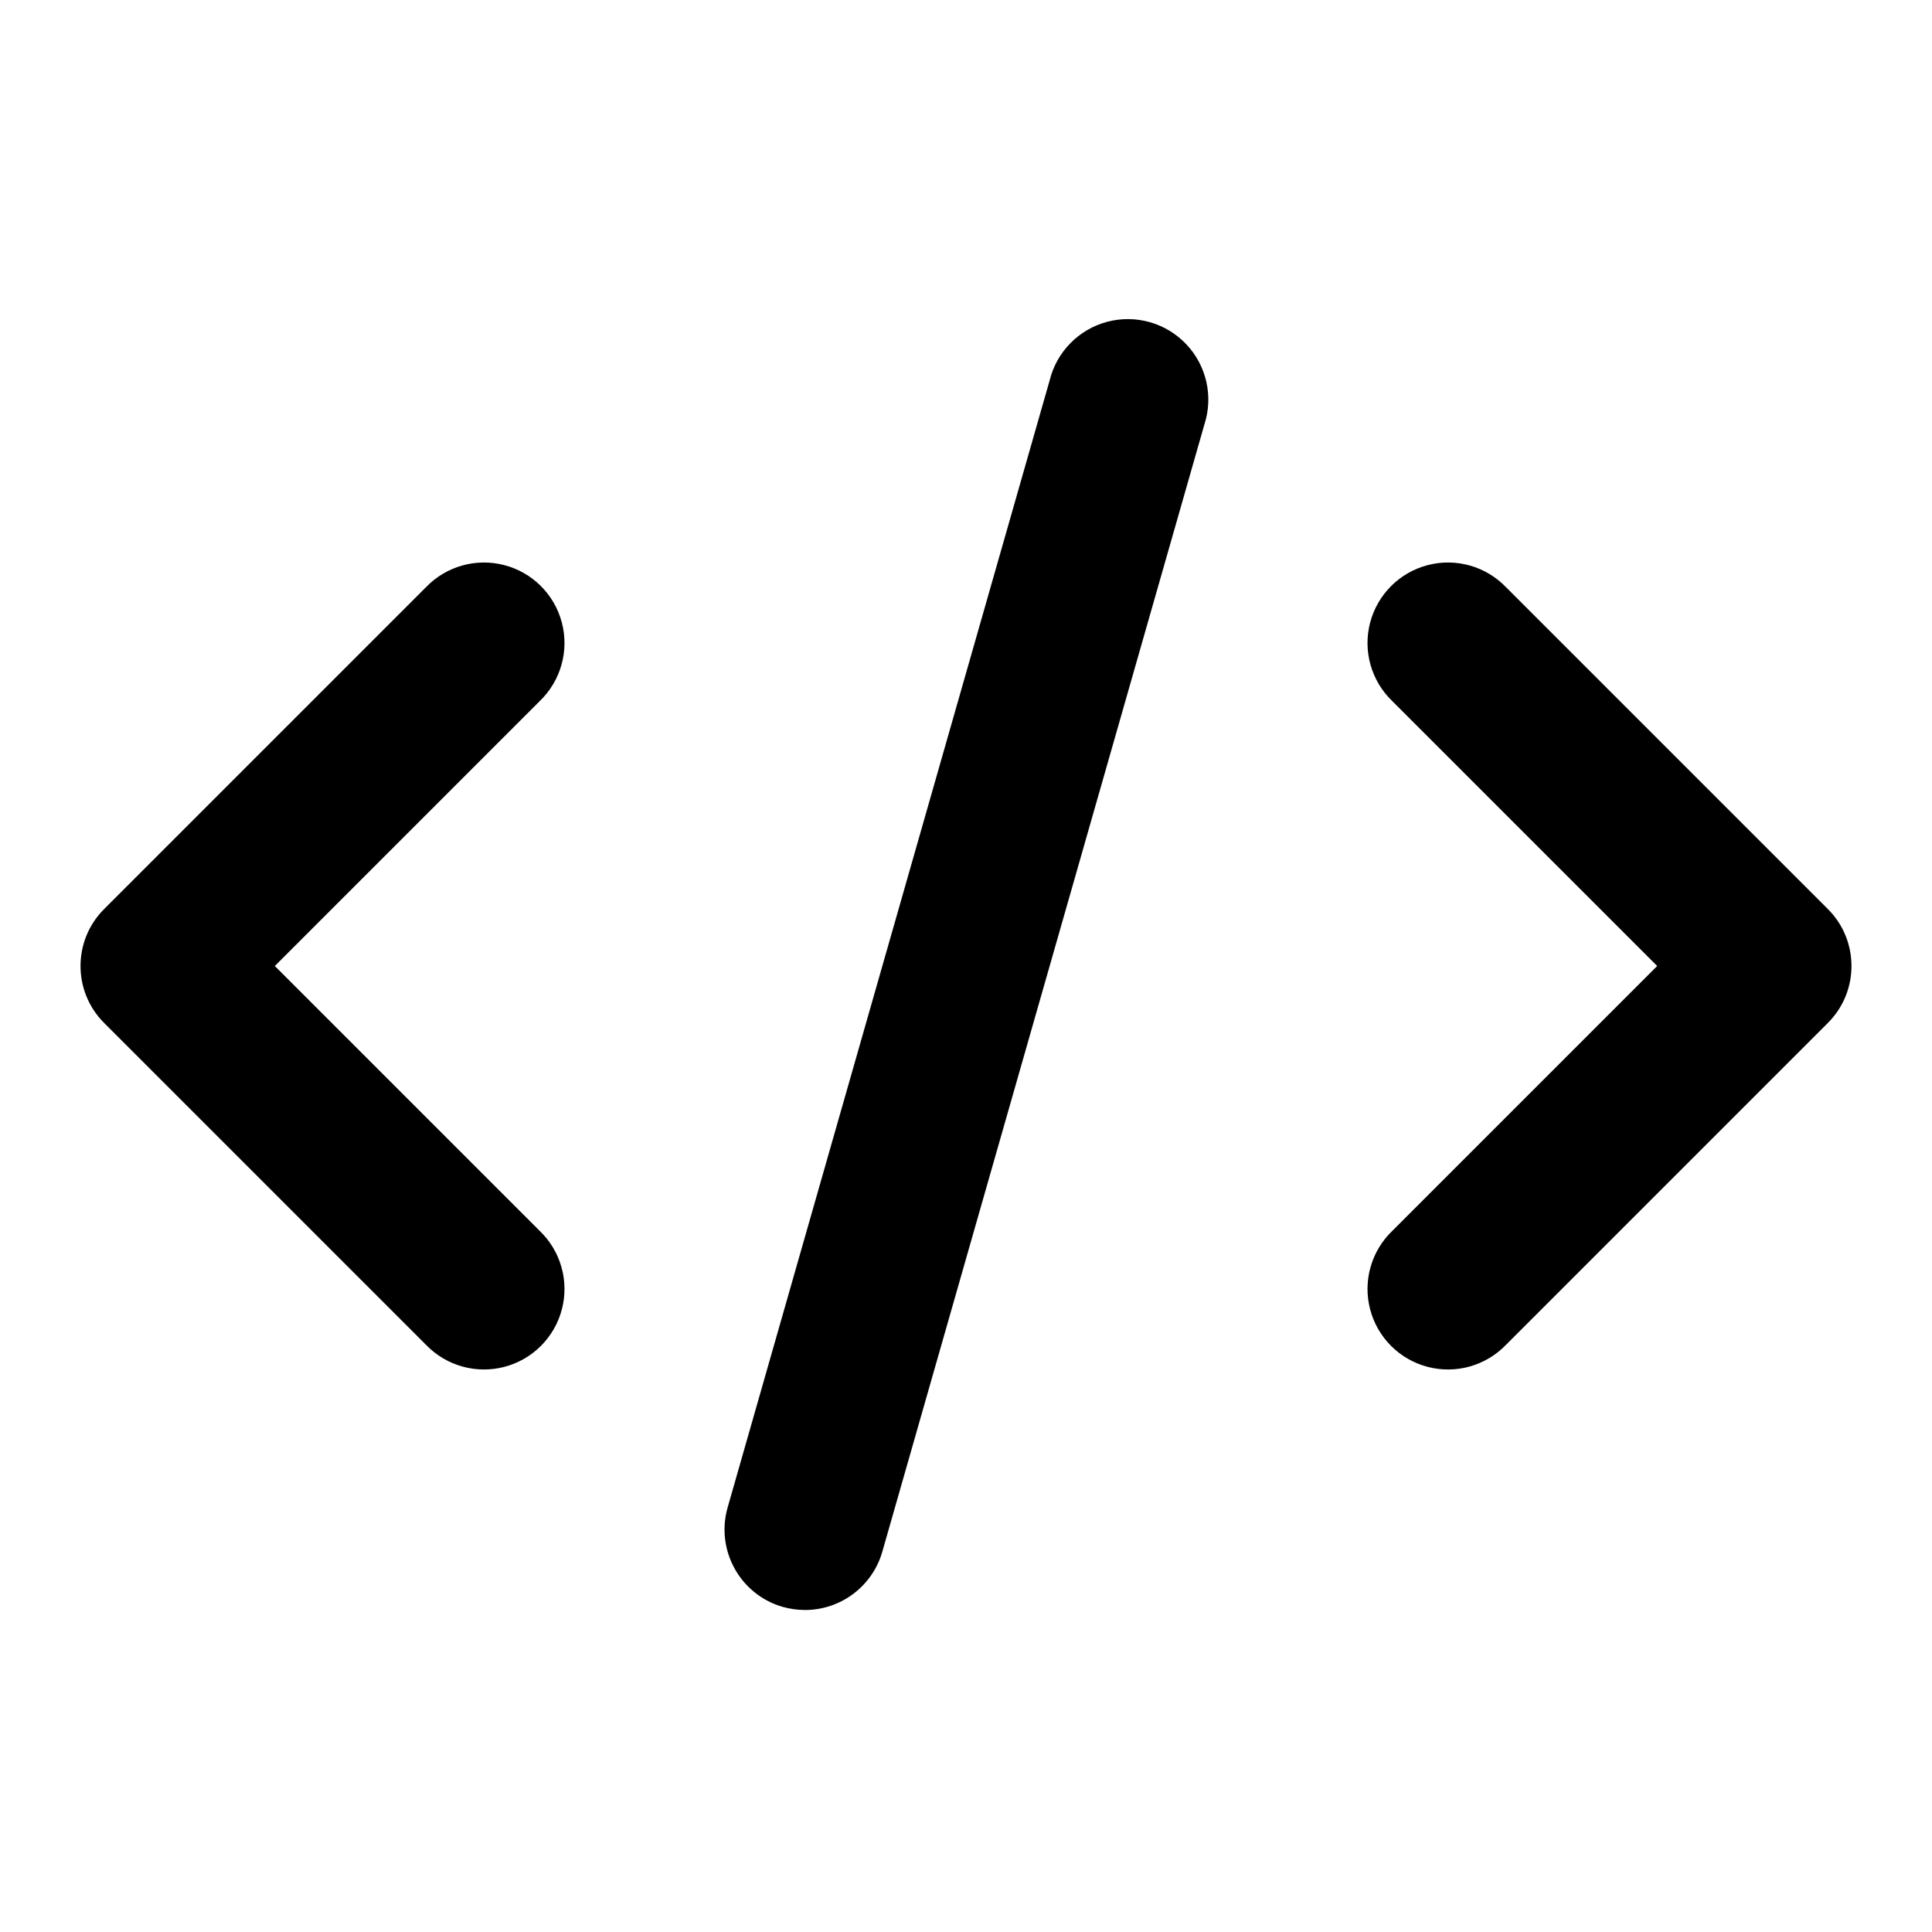
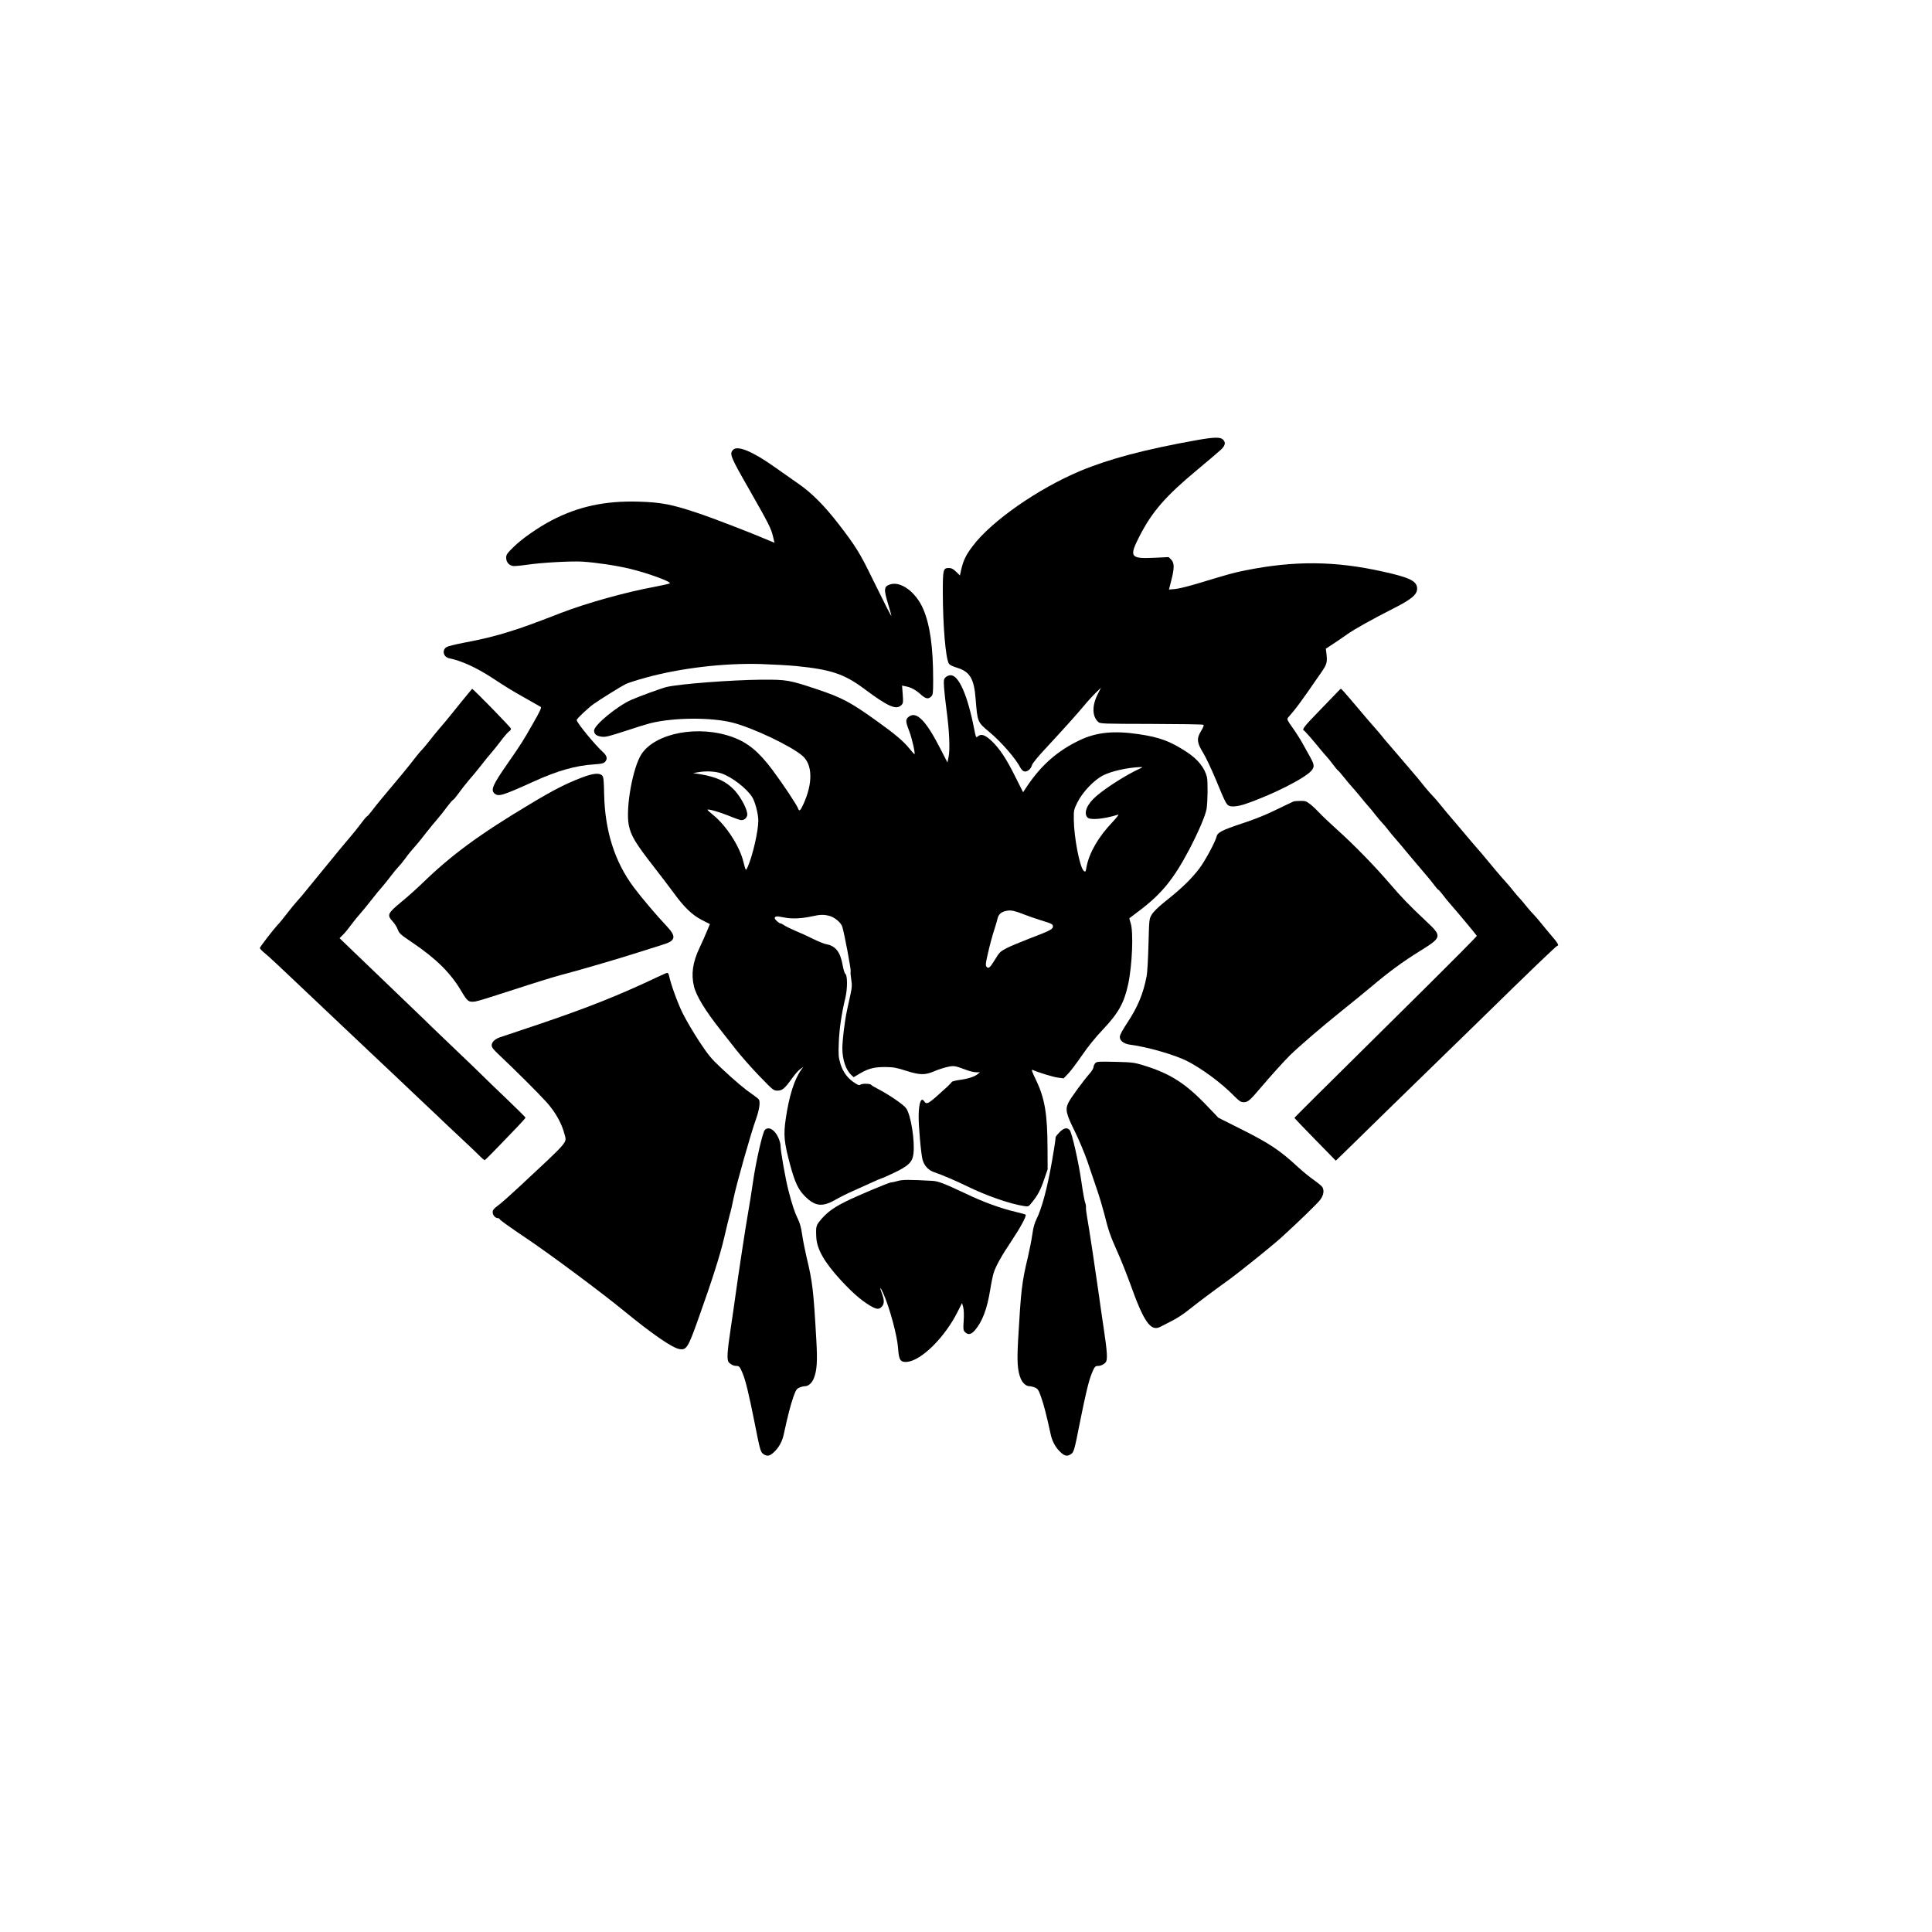
- <svg xmlns="http://www.w3.org/2000/svg" fill="#000000" width="800px" height="800px" viewBox="0 0 24 24">
-   <path d="M1.293,11.293l4-4A1,1,0,1,1,6.707,8.707L3.414,12l3.293,3.293a1,1,0,1,1-1.414,1.414l-4-4A1,1,0,0,1,1.293,11.293Zm17.414-4a1,1,0,1,0-1.414,1.414L20.586,12l-3.293,3.293a1,1,0,1,0,1.414,1.414l4-4a1,1,0,0,0,0-1.414ZM13.039,4.726l-4,14a1,1,0,0,0,.686,1.236A1.053,1.053,0,0,0,10,20a1,1,0,0,0,.961-.726l4-14a1,1,0,1,0-1.922-.548Z" />
+ <svg xmlns="http://www.w3.org/2000/svg" version="1.0" width="2000pt" height="2000pt" viewBox="0 0 2000 2000" preserveAspectRatio="xMidYMid meet">
+   <g transform="translate(0,2000) scale(0.1,-0.1)" fill="#000000" stroke="none">
+     <path d="M12390 15444 c-542 -97 -907 -194 -1209 -320 -436 -183 -918 -519 -1111 -776 -70 -92 -96 -146 -118 -238 l-15 -67 -40 39 c-29 28 -48 38 -72 38 -62 0 -65 -11 -65 -256 1 -343 29 -681 63 -734 7 -13 39 -28 80 -41 137 -41 181 -113 197 -327 19 -238 18 -236 142 -340 123 -102 273 -275 321 -369 9 -17 26 -35 38 -38 29 -10 71 23 81 62 5 20 58 85 141 174 191 206 323 353 399 444 36 44 91 104 121 133 l54 53 -35 -70 c-59 -118 -56 -228 7 -285 20 -18 45 -19 548 -20 291 -1 533 -4 540 -9 8 -5 1 -24 -24 -65 -47 -77 -43 -120 20 -222 26 -41 85 -165 131 -275 100 -242 110 -261 138 -276 26 -14 94 -7 163 16 280 94 632 272 694 351 30 38 26 62 -18 140 -21 38 -57 103 -80 144 -23 41 -69 113 -102 159 -51 71 -58 86 -47 100 7 9 34 41 60 71 26 31 88 114 137 185 50 72 116 167 148 213 61 88 65 105 53 207 l-5 40 75 49 c41 27 107 72 145 99 76 54 253 153 487 272 180 91 238 141 238 201 0 78 -73 115 -355 177 -496 111 -919 114 -1425 12 -120 -24 -163 -36 -470 -129 -102 -31 -215 -60 -252 -63 l-67 -6 24 94 c33 127 33 182 -1 216 l-26 26 -147 -7 c-250 -12 -265 8 -156 221 130 255 271 417 595 686 113 94 224 189 248 211 47 45 53 75 22 106 -27 27 -95 25 -270 -6z" />
+     <path d="M7587 15342 c-37 -41 -25 -71 170 -411 201 -353 227 -403 247 -492 l14 -58 -36 15 c-210 90 -597 239 -762 294 -269 90 -375 110 -610 117 -346 10 -624 -50 -900 -194 -139 -73 -310 -192 -392 -274 -69 -68 -78 -80 -78 -113 0 -50 36 -86 85 -86 19 0 79 6 133 14 147 22 454 39 572 32 149 -10 355 -41 495 -75 188 -46 427 -134 409 -150 -5 -4 -76 -20 -159 -36 -295 -54 -704 -168 -970 -271 -311 -120 -384 -146 -517 -188 -160 -51 -287 -82 -493 -121 -77 -15 -152 -33 -167 -41 -57 -29 -41 -106 24 -119 121 -24 276 -94 433 -196 170 -111 206 -133 355 -217 80 -45 151 -86 158 -90 10 -7 -11 -51 -84 -178 -103 -180 -119 -206 -261 -410 -152 -219 -175 -271 -135 -307 41 -37 79 -26 414 126 237 108 432 163 617 174 73 5 98 10 113 25 29 29 23 63 -18 100 -86 78 -274 307 -274 334 0 14 112 120 175 166 65 46 278 179 331 206 23 12 115 41 205 66 362 100 812 153 1193 142 120 -4 287 -13 370 -21 357 -36 494 -81 700 -234 252 -188 334 -223 387 -170 19 19 20 28 14 111 l-7 91 38 -8 c52 -9 101 -35 156 -84 51 -46 78 -51 108 -21 18 18 20 33 20 173 0 337 -32 565 -102 731 -75 175 -232 293 -344 256 -65 -22 -67 -49 -19 -207 19 -64 34 -117 33 -119 -4 -3 -66 119 -202 396 -125 257 -170 328 -344 554 -145 188 -276 320 -412 415 -58 40 -168 117 -245 172 -236 168 -392 232 -438 181z" />
+     <path d="M9789 12989 c-20 -20 -21 -29 -16 -108 3 -47 15 -153 26 -236 28 -207 37 -404 21 -479 l-12 -59 -77 149 c-146 286 -245 386 -324 324 -34 -27 -34 -47 4 -145 28 -71 65 -232 56 -242 -2 -2 -26 24 -53 58 -58 73 -151 152 -329 279 -281 202 -366 247 -628 335 -288 96 -313 100 -572 99 -315 -3 -855 -44 -985 -76 -54 -13 -284 -97 -365 -133 -145 -63 -385 -262 -385 -317 0 -37 22 -56 76 -64 41 -6 72 2 248 59 110 37 228 73 261 81 241 59 626 62 850 5 210 -54 602 -240 722 -343 105 -91 109 -282 11 -498 -32 -70 -44 -81 -55 -50 -17 44 -153 249 -267 402 -142 190 -254 282 -413 340 -351 127 -796 44 -942 -176 -91 -138 -166 -559 -132 -735 22 -110 69 -188 261 -434 69 -88 160 -209 204 -268 107 -148 193 -231 294 -282 l81 -41 -33 -79 c-18 -44 -52 -119 -74 -166 -71 -149 -89 -272 -58 -400 23 -98 120 -257 279 -456 34 -43 103 -131 154 -196 51 -65 159 -188 241 -273 146 -151 149 -154 191 -154 50 0 74 21 154 132 26 37 62 77 80 90 l32 23 -22 -31 c-70 -98 -124 -269 -158 -499 -26 -175 -19 -248 46 -489 49 -179 83 -252 153 -321 103 -103 179 -112 312 -36 47 27 129 68 182 91 53 23 139 62 191 86 51 24 98 44 102 44 5 0 64 26 132 58 152 73 192 111 203 198 16 135 -27 406 -77 473 -27 37 -178 140 -286 196 -39 20 -73 40 -75 45 -5 13 -95 15 -110 2 -12 -9 -24 -6 -59 17 -73 46 -124 114 -149 199 -20 68 -22 90 -17 216 5 142 29 305 68 465 23 96 23 236 -1 251 -7 4 -18 42 -26 84 -24 139 -73 204 -168 221 -22 3 -85 29 -140 56 -56 28 -139 66 -186 85 -46 20 -96 44 -111 55 -15 10 -31 19 -37 19 -16 0 -62 41 -62 55 0 21 22 23 95 8 79 -17 179 -13 290 11 84 19 122 20 180 5 54 -14 120 -68 134 -112 20 -61 92 -442 87 -462 -3 -10 0 -49 6 -85 9 -54 8 -79 -6 -145 -10 -44 -26 -120 -37 -170 -26 -121 -49 -314 -49 -400 1 -116 36 -220 92 -273 l25 -23 68 40 c87 51 148 66 265 65 81 -1 112 -7 208 -38 145 -46 197 -47 295 -5 40 17 100 37 135 44 68 15 74 14 204 -34 32 -12 74 -21 95 -21 l38 0 -25 -20 c-34 -27 -100 -48 -190 -60 -41 -6 -77 -15 -78 -21 -2 -5 -23 -27 -45 -48 -203 -186 -212 -191 -241 -150 -30 44 -54 -16 -56 -146 -3 -102 25 -410 41 -463 19 -63 61 -107 121 -127 61 -19 231 -92 333 -142 205 -101 454 -187 596 -208 45 -7 47 -6 81 37 60 74 88 125 126 236 l37 107 -1 215 c-1 357 -28 519 -119 709 -40 82 -50 111 -37 106 65 -29 221 -76 267 -81 l56 -7 47 49 c26 27 90 112 142 188 60 88 139 186 215 266 165 175 221 276 264 472 42 198 56 542 25 634 -8 25 -14 47 -12 49 2 1 48 37 103 78 230 174 352 324 513 627 98 187 171 358 183 429 11 74 14 283 3 327 -23 95 -93 183 -207 258 -172 113 -282 154 -500 186 -256 38 -436 20 -609 -62 -229 -109 -398 -257 -545 -476 l-42 -63 -77 153 c-95 192 -164 296 -247 376 -70 66 -111 80 -147 47 -16 -14 -18 -9 -34 72 -69 355 -160 563 -245 563 -18 0 -40 -9 -52 -21z m1995 -953 c-127 -59 -329 -187 -431 -274 -99 -83 -139 -177 -96 -224 27 -30 167 -18 318 29 11 3 -16 -32 -62 -81 -142 -149 -236 -312 -264 -454 -11 -61 -12 -62 -31 -46 -41 38 -100 345 -102 529 -1 97 0 103 37 178 53 107 173 234 268 281 88 44 250 80 379 85 35 1 35 1 -16 -23z m-4316 -42 c107 -37 257 -151 317 -243 31 -45 65 -177 65 -246 0 -107 -57 -357 -108 -475 -22 -49 -21 -51 -48 55 -40 158 -176 368 -309 476 -36 29 -63 54 -61 57 10 9 119 -22 221 -63 60 -25 118 -45 128 -45 32 0 55 19 62 50 10 44 -60 182 -130 258 -85 92 -186 139 -355 167 l-75 12 65 11 c76 12 165 7 228 -14z m3132 -1460 c47 -18 123 -45 170 -59 120 -37 130 -42 130 -65 0 -29 -31 -45 -231 -121 -99 -38 -212 -85 -250 -105 -65 -34 -74 -43 -121 -121 -51 -83 -66 -95 -87 -69 -9 10 -7 36 9 107 24 109 54 219 82 304 10 33 21 69 23 80 11 53 41 78 105 88 40 6 79 -3 170 -39z" />
+     <path d="M4795 12758 c-49 -61 -114 -140 -143 -177 -29 -36 -76 -92 -104 -124 -28 -32 -75 -90 -105 -129 -30 -39 -65 -80 -77 -92 -12 -11 -47 -53 -77 -92 -51 -68 -179 -223 -328 -399 -37 -44 -87 -106 -110 -137 -24 -32 -47 -58 -51 -58 -4 0 -34 -35 -66 -79 -33 -43 -80 -103 -106 -132 -26 -30 -73 -86 -105 -125 -90 -111 -207 -254 -257 -314 -25 -30 -67 -82 -94 -115 -26 -33 -67 -82 -93 -110 -25 -27 -69 -81 -98 -119 -56 -72 -86 -109 -111 -135 -46 -50 -180 -224 -180 -235 0 -7 24 -32 53 -55 46 -38 163 -147 451 -421 110 -105 242 -229 355 -336 226 -213 273 -257 361 -341 52 -49 138 -130 190 -179 52 -49 115 -109 141 -134 26 -25 109 -103 185 -175 76 -71 157 -148 179 -170 23 -22 97 -92 165 -155 68 -63 150 -141 181 -172 31 -32 61 -58 66 -58 4 0 62 57 128 126 66 69 159 166 208 216 48 50 87 94 87 98 0 4 -86 90 -192 191 -106 101 -222 213 -258 249 -36 36 -155 151 -265 255 -110 105 -227 217 -261 250 -33 33 -107 105 -165 160 -235 225 -529 508 -653 627 l-131 126 34 34 c19 18 52 58 74 88 22 30 54 71 71 91 71 82 92 108 155 188 36 47 84 105 107 130 22 26 62 75 89 111 27 36 62 79 78 95 17 17 48 55 70 85 36 50 63 83 131 160 12 14 53 65 91 114 39 49 90 112 115 140 25 28 69 84 98 124 30 39 58 72 62 72 5 0 30 30 56 66 26 37 75 99 108 138 34 39 74 87 89 106 86 109 122 154 144 178 14 15 56 68 94 117 37 50 77 96 88 103 12 7 21 20 21 28 0 13 -394 416 -403 413 -1 0 -42 -50 -92 -111z" />
+     <path d="M13841 12832 c-19 -20 -106 -110 -193 -200 -145 -149 -173 -185 -150 -194 9 -3 107 -116 173 -198 20 -25 49 -58 63 -73 15 -16 44 -53 66 -82 22 -30 44 -56 50 -60 6 -3 35 -38 66 -76 30 -38 63 -77 73 -87 9 -9 46 -53 82 -96 35 -44 77 -93 92 -110 16 -17 50 -58 75 -91 26 -33 58 -71 72 -85 14 -14 39 -43 55 -65 16 -22 50 -63 75 -91 25 -28 95 -111 155 -184 61 -73 133 -158 160 -189 28 -31 67 -80 88 -108 21 -29 42 -53 46 -53 4 0 24 -24 46 -52 21 -29 60 -76 85 -104 61 -68 264 -313 268 -322 1 -5 -260 -268 -580 -585 -1106 -1094 -1308 -1295 -1308 -1300 0 -2 96 -103 214 -223 l214 -219 74 71 c40 40 121 118 179 175 116 115 341 333 793 774 164 160 351 342 416 405 557 546 822 800 832 800 20 0 2 31 -58 100 -35 41 -86 102 -112 135 -26 32 -59 71 -73 85 -15 14 -48 52 -75 85 -26 33 -57 69 -68 81 -12 11 -46 51 -76 89 -30 37 -62 75 -71 84 -21 21 -163 188 -212 249 -21 26 -60 72 -87 102 -26 30 -66 76 -87 102 -21 26 -83 99 -138 163 -55 63 -125 147 -155 185 -30 37 -66 79 -80 92 -14 13 -46 51 -73 83 -50 63 -109 135 -192 230 -27 32 -69 81 -93 109 -24 28 -66 77 -94 109 -28 32 -60 70 -71 85 -12 15 -41 50 -66 78 -44 49 -75 85 -267 312 -47 56 -89 102 -93 102 -3 0 -21 -17 -40 -38z" />
+     <path d="M6021 11950 c-164 -63 -290 -127 -536 -275 -523 -313 -811 -525 -1110 -815 -60 -58 -160 -148 -222 -198 -142 -118 -149 -134 -87 -202 20 -21 43 -59 52 -83 15 -40 30 -53 147 -132 248 -167 400 -317 510 -504 65 -110 76 -118 148 -108 23 3 206 60 407 126 201 66 412 131 470 146 164 42 607 171 805 235 99 32 213 68 253 80 137 40 147 83 44 192 -110 117 -261 295 -343 405 -195 261 -297 581 -305 962 -3 145 -6 177 -20 192 -28 31 -95 24 -213 -21z" />
+     <path d="M13390 11703 c-8 -3 -88 -41 -178 -85 -110 -54 -227 -101 -359 -144 -204 -68 -250 -92 -259 -134 -13 -55 -118 -250 -178 -330 -35 -47 -97 -116 -138 -155 -81 -77 -91 -86 -231 -199 -61 -50 -108 -96 -125 -125 -26 -45 -26 -47 -33 -311 -4 -146 -12 -292 -19 -325 -35 -183 -93 -322 -205 -490 -37 -55 -69 -114 -72 -131 -7 -43 37 -80 109 -89 172 -22 455 -103 583 -167 154 -78 357 -227 487 -360 57 -57 73 -68 101 -68 45 0 63 15 176 148 98 116 245 279 305 338 92 90 335 299 516 444 113 90 259 210 325 265 181 153 325 259 509 373 225 140 226 149 58 307 -175 164 -251 243 -377 390 -156 182 -376 407 -545 558 -74 67 -155 143 -180 171 -25 27 -67 67 -93 88 -44 34 -54 38 -105 37 -32 0 -64 -3 -72 -6z" />
+     <path d="M6800 9883 c-390 -185 -714 -314 -1210 -482 -212 -71 -401 -135 -420 -141 -49 -18 -80 -49 -80 -81 0 -20 16 -42 67 -90 168 -158 423 -412 501 -499 92 -103 158 -220 187 -335 22 -88 51 -55 -467 -538 -91 -85 -191 -174 -222 -196 -45 -33 -56 -47 -56 -70 0 -30 27 -61 54 -61 9 0 19 -7 22 -15 4 -8 121 -92 263 -187 255 -171 778 -560 1026 -763 288 -236 492 -376 566 -390 75 -14 91 11 199 315 140 392 224 655 266 835 24 105 51 214 59 243 9 28 27 106 40 173 29 142 181 678 232 817 33 93 45 174 29 200 -4 7 -34 30 -67 53 -79 54 -176 135 -321 271 -107 100 -133 132 -230 278 -60 91 -138 224 -173 295 -54 112 -120 294 -140 388 -3 15 -11 27 -18 26 -6 0 -55 -21 -107 -46z" />
+     <path d="M11337 8993 c-9 -11 -17 -29 -17 -40 0 -11 -17 -40 -38 -64 -69 -79 -199 -256 -222 -304 -34 -71 -25 -112 65 -294 43 -87 101 -225 131 -311 29 -85 73 -215 98 -289 26 -74 60 -189 77 -255 43 -175 64 -233 139 -401 37 -82 95 -229 130 -325 141 -396 212 -497 312 -445 18 10 72 37 119 61 48 24 122 72 165 107 92 74 281 216 409 307 120 86 460 360 560 450 186 170 370 348 401 389 35 46 44 94 24 131 -5 10 -45 43 -87 73 -43 30 -114 88 -158 128 -197 183 -302 252 -601 402 l-231 116 -109 114 c-233 245 -390 345 -681 433 -79 24 -108 28 -278 32 -178 4 -191 3 -208 -15z" />
+     <path d="M7917 8302 c-23 -25 -92 -328 -122 -537 -14 -99 -37 -241 -50 -315 -25 -137 -101 -641 -130 -850 -8 -63 -31 -219 -50 -347 -37 -245 -42 -328 -22 -354 17 -22 51 -39 80 -39 30 0 37 -9 66 -80 31 -77 62 -206 121 -500 59 -299 63 -313 95 -334 36 -23 60 -20 99 14 57 51 94 115 111 199 41 189 70 302 98 380 26 73 34 85 63 97 18 8 44 14 57 14 35 0 72 33 91 80 33 82 39 173 27 390 -30 528 -39 605 -102 868 -16 70 -37 173 -45 230 -10 71 -23 120 -43 160 -34 69 -61 150 -100 302 -31 122 -81 406 -81 462 0 18 -11 56 -24 84 -38 82 -102 117 -139 76z" />
+     <path d="M10970 8281 c-22 -22 -41 -45 -42 -53 0 -7 -2 -24 -4 -38 -1 -14 -16 -106 -33 -205 -48 -279 -106 -496 -162 -607 -20 -40 -33 -88 -43 -160 -8 -57 -29 -160 -45 -230 -63 -263 -72 -340 -102 -868 -12 -217 -6 -308 27 -390 19 -47 56 -80 91 -80 13 0 39 -6 57 -14 29 -12 37 -24 63 -97 28 -78 57 -191 98 -380 17 -84 54 -148 111 -199 39 -34 63 -37 99 -14 32 21 36 35 95 334 59 294 90 423 121 500 29 71 36 80 66 80 29 0 63 17 80 39 20 26 15 109 -22 354 -19 128 -42 284 -50 347 -26 188 -104 709 -121 798 -8 45 -14 93 -12 105 1 12 -3 36 -10 52 -6 17 -23 111 -37 210 -30 208 -99 512 -122 537 -26 29 -60 22 -103 -21z" />
+     <path d="M9295 7775 c-27 -8 -59 -15 -70 -15 -21 0 -359 -142 -470 -198 -121 -60 -188 -109 -248 -177 -61 -71 -62 -77 -57 -190 5 -124 83 -261 252 -445 120 -130 207 -206 298 -262 74 -44 98 -47 128 -15 27 29 28 67 2 136 -28 73 -19 75 13 4 66 -147 146 -444 154 -571 8 -122 24 -146 94 -140 148 15 388 252 521 516 l47 93 12 -43 c7 -28 9 -77 5 -140 -6 -89 -5 -99 14 -118 32 -32 64 -25 103 20 76 90 124 215 157 415 11 72 28 153 37 180 22 70 82 177 188 335 90 135 154 254 142 266 -3 3 -50 16 -104 29 -153 36 -327 99 -508 185 -238 112 -292 133 -355 136 -238 13 -307 13 -355 -1z" />
+   </g>
</svg>
